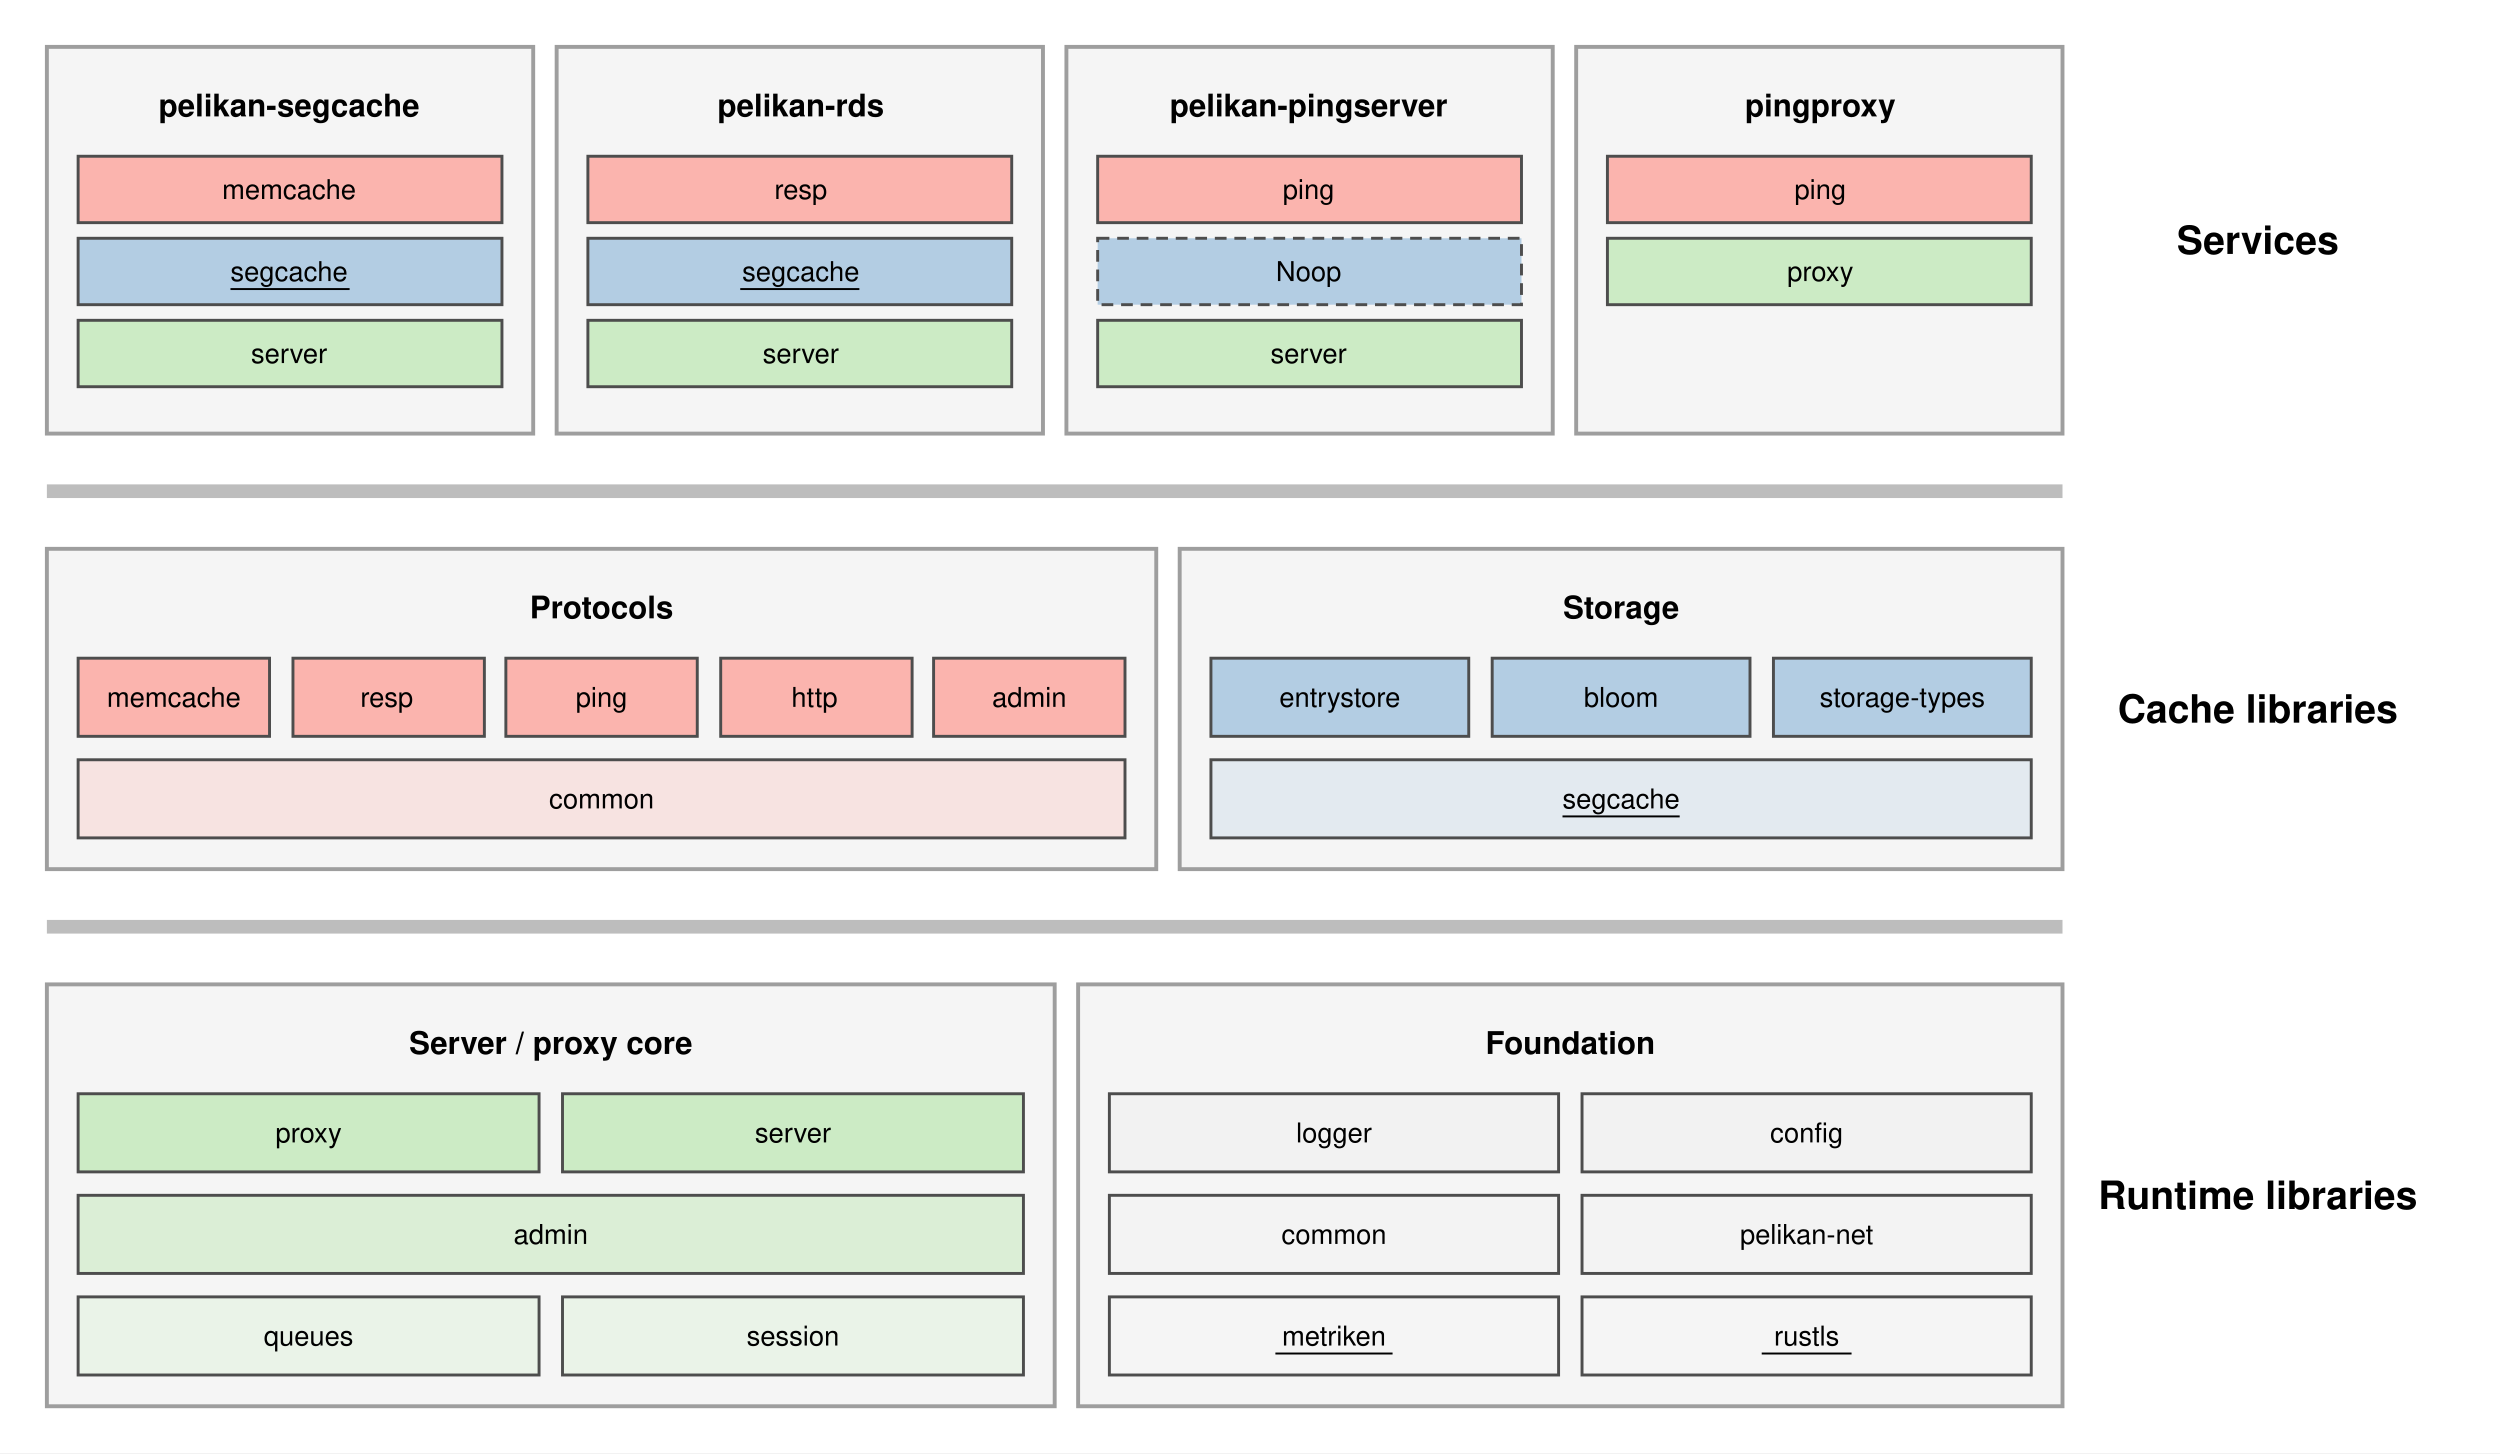
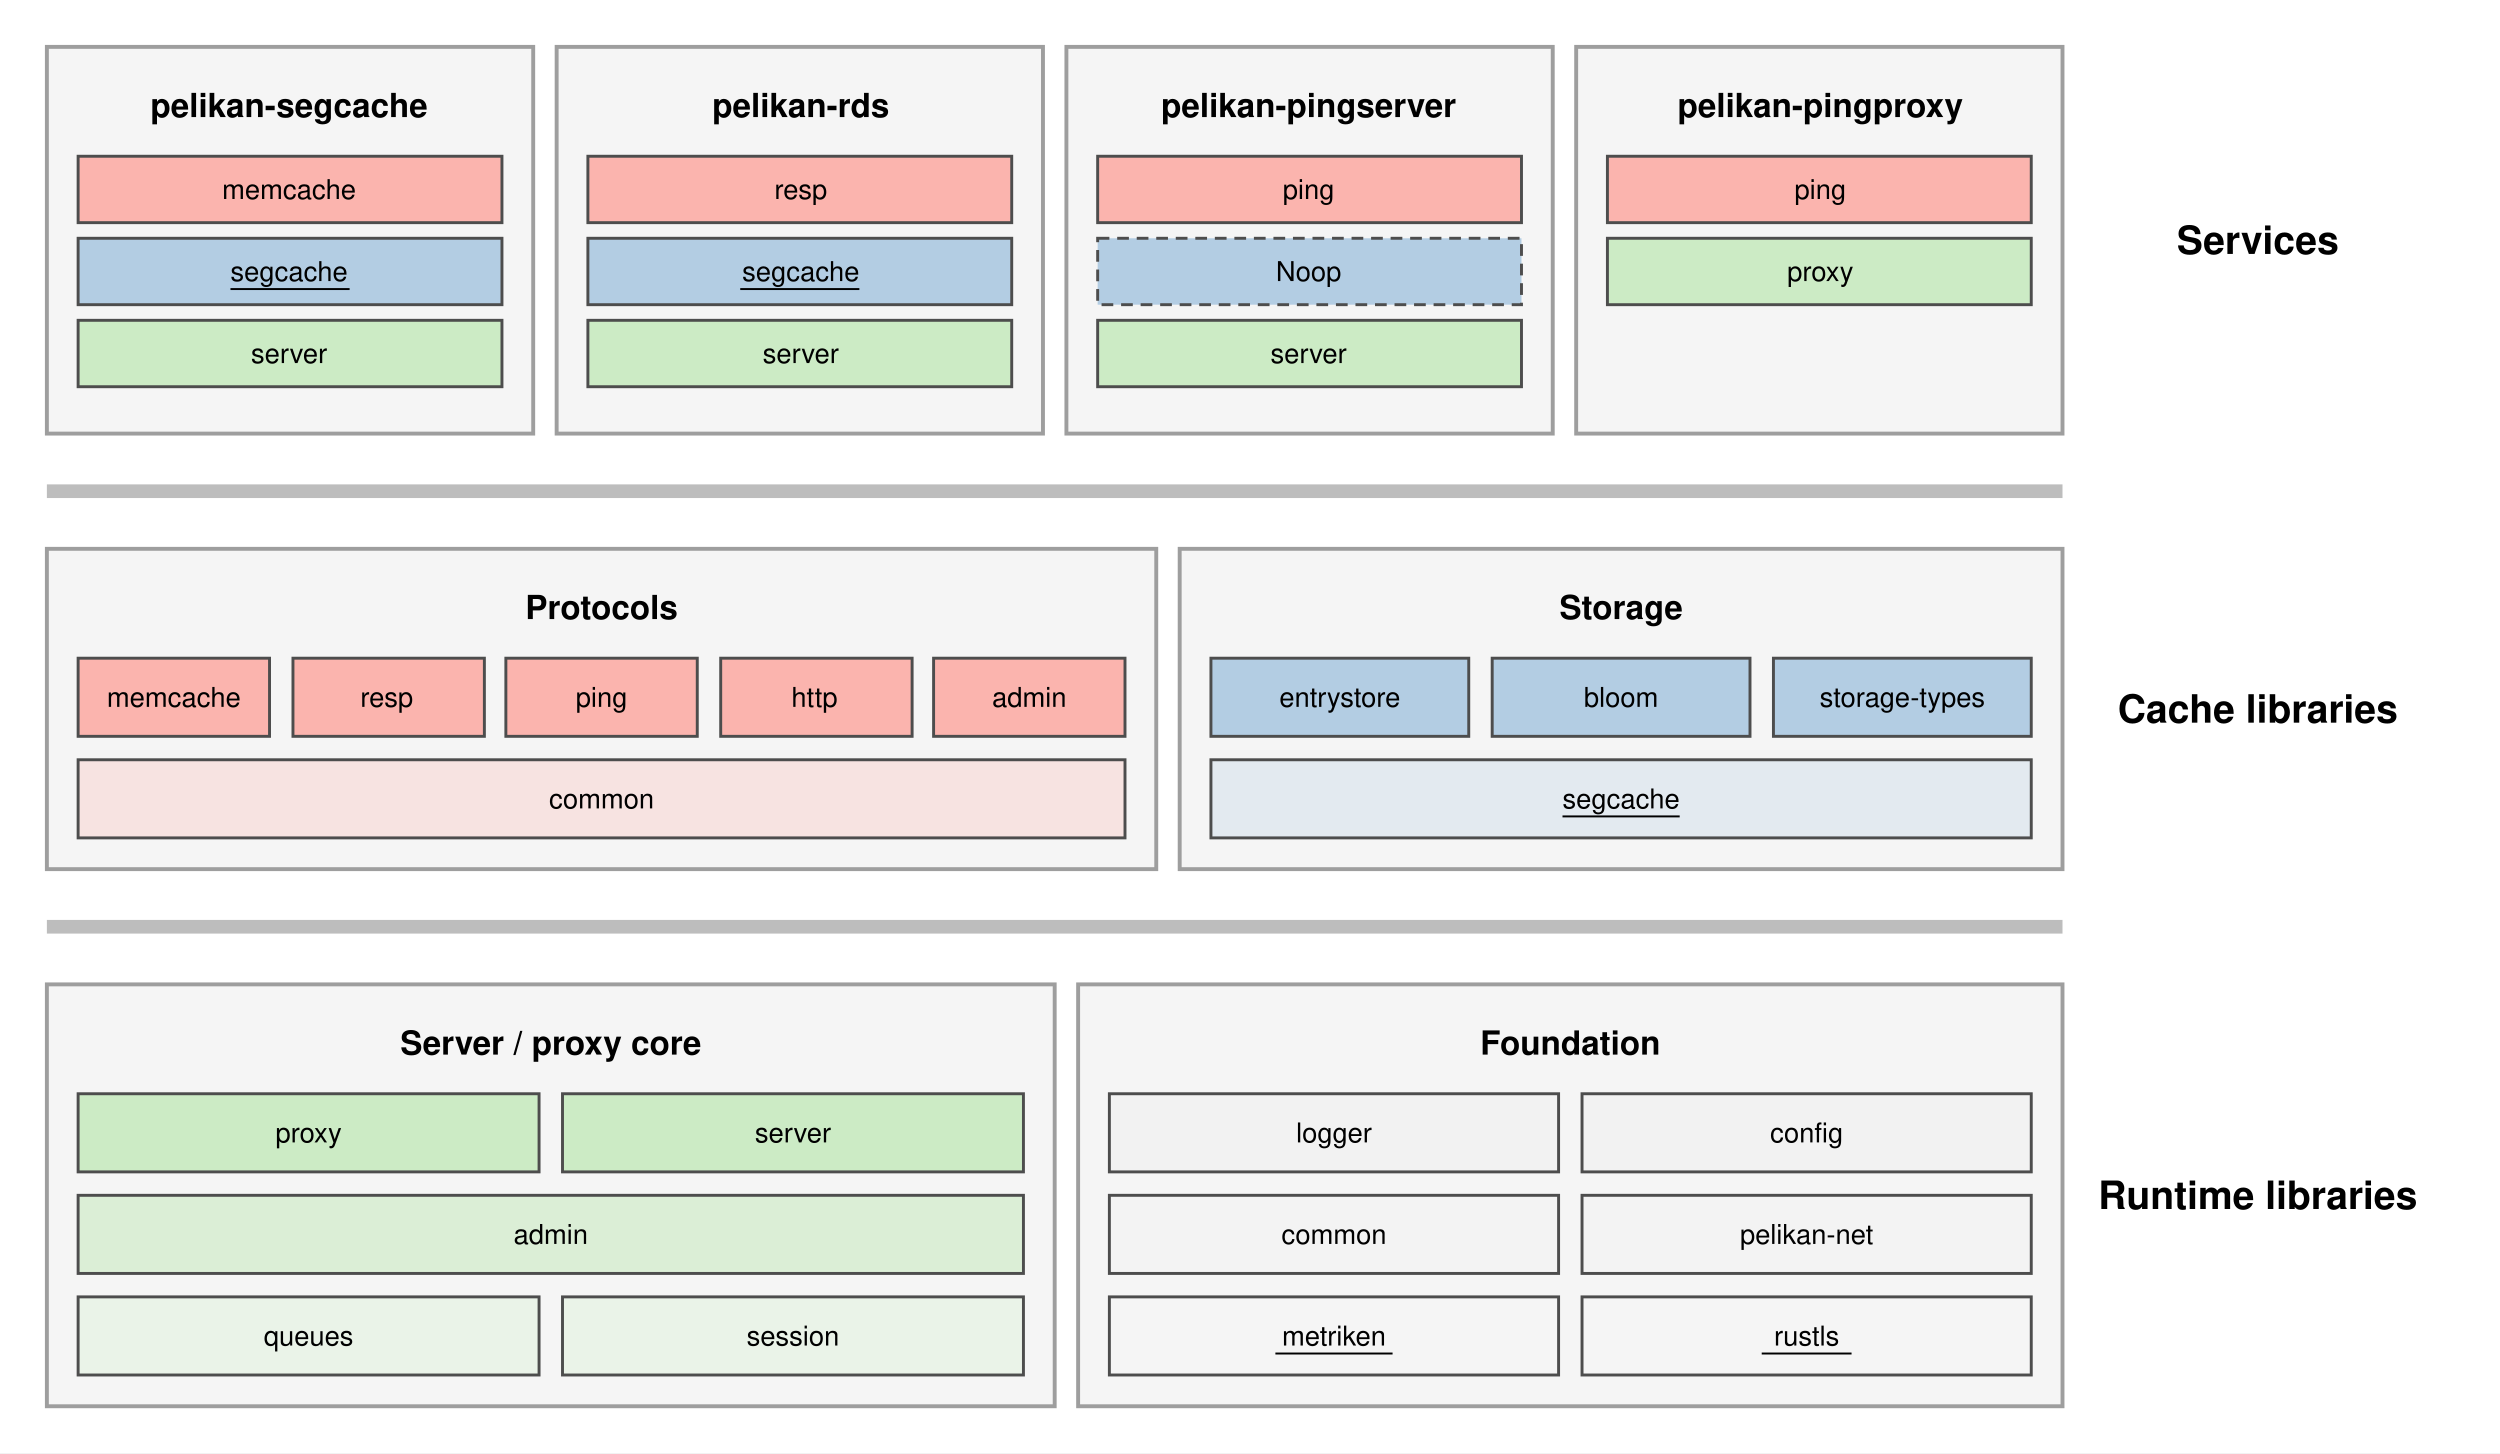
<svg xmlns="http://www.w3.org/2000/svg" width="1280" height="744" viewBox="0 0 1280 744">
  <rect width="100%" height="100%" fill="white" />
  <rect x="24" y="24" width="249" height="198" fill="#F5F5F5" stroke="#9E9E9E" stroke-width="2" rx="0" />
-   <text x="148" y="54" dy="0.35em" font-family="Helvetica, Arial, sans-serif" font-size="16" font-weight="bold" fill="#000" text-anchor="middle">pelikan-segcache</text>
+   <text x="148" y="54" dy="0.35em" font-family="Helvetica, Arial, sans-serif" font-size="17" font-weight="bold" fill="#000" text-anchor="middle">pelikan-segcache</text>
  <rect x="40" y="80" width="217" height="34" fill="#FBB4AE" stroke="#4D4D4D" stroke-width="1.5" rx="0" />
  <text x="148" y="97" dy="0.35em" font-family="Helvetica, Arial, sans-serif" font-size="14" font-weight="normal" fill="#000" text-anchor="middle">memcache</text>
  <rect x="40" y="122" width="217" height="34" fill="#B3CDE3" stroke="#4D4D4D" stroke-width="1.5" rx="0" />
  <a href="https://crates.io/crates/segcache" target="_blank">
    <text x="148" y="139" dy="0.35em" font-family="Helvetica, Arial, sans-serif" font-size="14" font-weight="normal" fill="#000" text-anchor="middle">segcache</text>
    <line x1="118" y1="148" x2="179" y2="148" stroke="#000" stroke-width="1" />
  </a>
  <rect x="40" y="164" width="217" height="34" fill="#CCEBC5" stroke="#4D4D4D" stroke-width="1.5" rx="0" />
  <text x="148" y="181" dy="0.35em" font-family="Helvetica, Arial, sans-serif" font-size="14" font-weight="normal" fill="#000" text-anchor="middle">server</text>
  <rect x="285" y="24" width="249" height="198" fill="#F5F5F5" stroke="#9E9E9E" stroke-width="2" rx="0" />
-   <text x="410" y="54" dy="0.35em" font-family="Helvetica, Arial, sans-serif" font-size="16" font-weight="bold" fill="#000" text-anchor="middle">pelikan-rds</text>
+   <text x="410" y="54" dy="0.35em" font-family="Helvetica, Arial, sans-serif" font-size="17" font-weight="bold" fill="#000" text-anchor="middle">pelikan-rds</text>
  <rect x="301" y="80" width="217" height="34" fill="#FBB4AE" stroke="#4D4D4D" stroke-width="1.5" rx="0" />
  <text x="410" y="97" dy="0.35em" font-family="Helvetica, Arial, sans-serif" font-size="14" font-weight="normal" fill="#000" text-anchor="middle">resp</text>
  <rect x="301" y="122" width="217" height="34" fill="#B3CDE3" stroke="#4D4D4D" stroke-width="1.5" rx="0" />
  <a href="https://crates.io/crates/segcache" target="_blank">
    <text x="410" y="139" dy="0.35em" font-family="Helvetica, Arial, sans-serif" font-size="14" font-weight="normal" fill="#000" text-anchor="middle">segcache</text>
    <line x1="379" y1="148" x2="440" y2="148" stroke="#000" stroke-width="1" />
  </a>
  <rect x="301" y="164" width="217" height="34" fill="#CCEBC5" stroke="#4D4D4D" stroke-width="1.5" rx="0" />
  <text x="410" y="181" dy="0.35em" font-family="Helvetica, Arial, sans-serif" font-size="14" font-weight="normal" fill="#000" text-anchor="middle">server</text>
  <rect x="546" y="24" width="249" height="198" fill="#F5F5F5" stroke="#9E9E9E" stroke-width="2" rx="0" />
-   <text x="670" y="54" dy="0.35em" font-family="Helvetica, Arial, sans-serif" font-size="16" font-weight="bold" fill="#000" text-anchor="middle">pelikan-pingserver</text>
+   <text x="670" y="54" dy="0.35em" font-family="Helvetica, Arial, sans-serif" font-size="17" font-weight="bold" fill="#000" text-anchor="middle">pelikan-pingserver</text>
  <rect x="562" y="80" width="217" height="34" fill="#FBB4AE" stroke="#4D4D4D" stroke-width="1.5" rx="0" />
  <text x="670" y="97" dy="0.35em" font-family="Helvetica, Arial, sans-serif" font-size="14" font-weight="normal" fill="#000" text-anchor="middle">ping</text>
  <rect x="562" y="122" width="217" height="34" fill="#B3CDE3" stroke="#4D4D4D" stroke-width="1.5" rx="0" stroke-dasharray="6,4" />
  <text x="670" y="139" dy="0.35em" font-family="Helvetica, Arial, sans-serif" font-size="14" font-weight="normal" fill="#000" text-anchor="middle">Noop</text>
  <rect x="562" y="164" width="217" height="34" fill="#CCEBC5" stroke="#4D4D4D" stroke-width="1.5" rx="0" />
  <text x="670" y="181" dy="0.35em" font-family="Helvetica, Arial, sans-serif" font-size="14" font-weight="normal" fill="#000" text-anchor="middle">server</text>
  <rect x="807" y="24" width="249" height="198" fill="#F5F5F5" stroke="#9E9E9E" stroke-width="2" rx="0" />
-   <text x="932" y="54" dy="0.35em" font-family="Helvetica, Arial, sans-serif" font-size="16" font-weight="bold" fill="#000" text-anchor="middle">pingproxy</text>
+   <text x="932" y="54" dy="0.35em" font-family="Helvetica, Arial, sans-serif" font-size="17" font-weight="bold" fill="#000" text-anchor="middle">pelikan-pingproxy</text>
  <rect x="823" y="80" width="217" height="34" fill="#FBB4AE" stroke="#4D4D4D" stroke-width="1.5" rx="0" />
  <text x="932" y="97" dy="0.35em" font-family="Helvetica, Arial, sans-serif" font-size="14" font-weight="normal" fill="#000" text-anchor="middle">ping</text>
  <rect x="823" y="122" width="217" height="34" fill="#CCEBC5" stroke="#4D4D4D" stroke-width="1.5" rx="0" />
  <text x="932" y="139" dy="0.35em" font-family="Helvetica, Arial, sans-serif" font-size="14" font-weight="normal" fill="#000" text-anchor="middle">proxy</text>
  <text x="1156" y="123" dy="0.35em" font-family="Helvetica, Arial, sans-serif" font-size="20" font-weight="bold" fill="#000" text-anchor="middle">Services</text>
  <rect x="24" y="248" width="1032" height="7" fill="#BDBDBD" stroke="none" stroke-width="0" rx="0" />
  <rect x="24" y="281" width="568" height="164" fill="#F5F5F5" stroke="#9E9E9E" stroke-width="2" rx="0" />
-   <text x="308" y="311" dy="0.35em" font-family="Helvetica, Arial, sans-serif" font-size="16" font-weight="bold" fill="#000" text-anchor="middle">Protocols</text>
+   <text x="308" y="311" dy="0.35em" font-family="Helvetica, Arial, sans-serif" font-size="17" font-weight="bold" fill="#000" text-anchor="middle">Protocols</text>
  <rect x="40" y="337" width="98" height="40" fill="#FBB4AE" stroke="#4D4D4D" stroke-width="1.5" rx="0" />
  <text x="89" y="357" dy="0.35em" font-family="Helvetica, Arial, sans-serif" font-size="14" font-weight="normal" fill="#000" text-anchor="middle">memcache</text>
  <rect x="150" y="337" width="98" height="40" fill="#FBB4AE" stroke="#4D4D4D" stroke-width="1.5" rx="0" />
  <text x="198" y="357" dy="0.35em" font-family="Helvetica, Arial, sans-serif" font-size="14" font-weight="normal" fill="#000" text-anchor="middle">resp</text>
  <rect x="259" y="337" width="98" height="40" fill="#FBB4AE" stroke="#4D4D4D" stroke-width="1.5" rx="0" />
  <text x="308" y="357" dy="0.35em" font-family="Helvetica, Arial, sans-serif" font-size="14" font-weight="normal" fill="#000" text-anchor="middle">ping</text>
  <rect x="369" y="337" width="98" height="40" fill="#FBB4AE" stroke="#4D4D4D" stroke-width="1.5" rx="0" />
  <text x="417" y="357" dy="0.35em" font-family="Helvetica, Arial, sans-serif" font-size="14" font-weight="normal" fill="#000" text-anchor="middle">http</text>
  <rect x="478" y="337" width="98" height="40" fill="#FBB4AE" stroke="#4D4D4D" stroke-width="1.5" rx="0" />
  <text x="527" y="357" dy="0.35em" font-family="Helvetica, Arial, sans-serif" font-size="14" font-weight="normal" fill="#000" text-anchor="middle">admin</text>
  <rect x="40" y="389" width="536" height="40" fill="#FBB4AE" stroke="#4D4D4D" stroke-width="1.5" rx="0" fill-opacity="0.28" />
  <text x="308" y="409" dy="0.35em" font-family="Helvetica, Arial, sans-serif" font-size="14" font-weight="normal" fill="#000" text-anchor="middle">common</text>
  <rect x="604" y="281" width="452" height="164" fill="#F5F5F5" stroke="#9E9E9E" stroke-width="2" rx="0" />
-   <text x="830" y="311" dy="0.35em" font-family="Helvetica, Arial, sans-serif" font-size="16" font-weight="bold" fill="#000" text-anchor="middle">Storage</text>
+   <text x="830" y="311" dy="0.35em" font-family="Helvetica, Arial, sans-serif" font-size="17" font-weight="bold" fill="#000" text-anchor="middle">Storage</text>
  <rect x="620" y="337" width="132" height="40" fill="#B3CDE3" stroke="#4D4D4D" stroke-width="1.5" rx="0" />
  <text x="686" y="357" dy="0.35em" font-family="Helvetica, Arial, sans-serif" font-size="14" font-weight="normal" fill="#000" text-anchor="middle">entrystore</text>
  <rect x="764" y="337" width="132" height="40" fill="#B3CDE3" stroke="#4D4D4D" stroke-width="1.5" rx="0" />
  <text x="830" y="357" dy="0.35em" font-family="Helvetica, Arial, sans-serif" font-size="14" font-weight="normal" fill="#000" text-anchor="middle">bloom</text>
  <rect x="908" y="337" width="132" height="40" fill="#B3CDE3" stroke="#4D4D4D" stroke-width="1.5" rx="0" />
  <text x="974" y="357" dy="0.35em" font-family="Helvetica, Arial, sans-serif" font-size="14" font-weight="normal" fill="#000" text-anchor="middle">storage-types</text>
  <rect x="620" y="389" width="420" height="40" fill="#B3CDE3" stroke="#4D4D4D" stroke-width="1.5" rx="0" fill-opacity="0.28" />
  <a href="https://crates.io/crates/segcache" target="_blank">
    <text x="830" y="409" dy="0.35em" font-family="Helvetica, Arial, sans-serif" font-size="14" font-weight="normal" fill="#000" text-anchor="middle">segcache</text>
    <line x1="800" y1="418" x2="860" y2="418" stroke="#000" stroke-width="1" />
  </a>
  <text x="1156" y="363" dy="0.35em" font-family="Helvetica, Arial, sans-serif" font-size="20" font-weight="bold" fill="#000" text-anchor="middle">Cache libraries</text>
  <rect x="24" y="471" width="1032" height="7" fill="#BDBDBD" stroke="none" stroke-width="0" rx="0" />
  <rect x="24" y="504" width="516" height="216" fill="#F5F5F5" stroke="#9E9E9E" stroke-width="2" rx="0" />
-   <text x="282" y="534" dy="0.35em" font-family="Helvetica, Arial, sans-serif" font-size="16" font-weight="bold" fill="#000" text-anchor="middle">Server / proxy core</text>
+   <text x="282" y="534" dy="0.35em" font-family="Helvetica, Arial, sans-serif" font-size="17" font-weight="bold" fill="#000" text-anchor="middle">Server / proxy core</text>
  <rect x="40" y="560" width="236" height="40" fill="#CCEBC5" stroke="#4D4D4D" stroke-width="1.5" rx="0" />
  <text x="158" y="580" dy="0.35em" font-family="Helvetica, Arial, sans-serif" font-size="14" font-weight="normal" fill="#000" text-anchor="middle">proxy</text>
  <rect x="288" y="560" width="236" height="40" fill="#CCEBC5" stroke="#4D4D4D" stroke-width="1.5" rx="0" />
  <text x="406" y="580" dy="0.35em" font-family="Helvetica, Arial, sans-serif" font-size="14" font-weight="normal" fill="#000" text-anchor="middle">server</text>
  <rect x="40" y="612" width="484" height="40" fill="#CCEBC5" stroke="#4D4D4D" stroke-width="1.5" rx="0" fill-opacity="0.64" />
  <text x="282" y="632" dy="0.35em" font-family="Helvetica, Arial, sans-serif" font-size="14" font-weight="normal" fill="#000" text-anchor="middle">admin</text>
  <rect x="40" y="664" width="236" height="40" fill="#CCEBC5" stroke="#4D4D4D" stroke-width="1.5" rx="0" fill-opacity="0.28" />
  <text x="158" y="684" dy="0.35em" font-family="Helvetica, Arial, sans-serif" font-size="14" font-weight="normal" fill="#000" text-anchor="middle">queues</text>
  <rect x="288" y="664" width="236" height="40" fill="#CCEBC5" stroke="#4D4D4D" stroke-width="1.5" rx="0" fill-opacity="0.28" />
  <text x="406" y="684" dy="0.35em" font-family="Helvetica, Arial, sans-serif" font-size="14" font-weight="normal" fill="#000" text-anchor="middle">session</text>
  <rect x="552" y="504" width="504" height="216" fill="#F5F5F5" stroke="#9E9E9E" stroke-width="2" rx="0" />
-   <text x="804" y="534" dy="0.35em" font-family="Helvetica, Arial, sans-serif" font-size="16" font-weight="bold" fill="#000" text-anchor="middle">Foundation</text>
+   <text x="804" y="534" dy="0.35em" font-family="Helvetica, Arial, sans-serif" font-size="17" font-weight="bold" fill="#000" text-anchor="middle">Foundation</text>
  <rect x="568" y="560" width="230" height="40" fill="#F2F2F2" stroke="#4D4D4D" stroke-width="1.5" rx="0" />
  <text x="683" y="580" dy="0.35em" font-family="Helvetica, Arial, sans-serif" font-size="14" font-weight="normal" fill="#000" text-anchor="middle">logger</text>
  <rect x="810" y="560" width="230" height="40" fill="#F2F2F2" stroke="#4D4D4D" stroke-width="1.5" rx="0" />
  <text x="925" y="580" dy="0.35em" font-family="Helvetica, Arial, sans-serif" font-size="14" font-weight="normal" fill="#000" text-anchor="middle">config</text>
  <rect x="568" y="612" width="230" height="40" fill="#F2F2F2" stroke="#4D4D4D" stroke-width="1.5" rx="0" fill-opacity="0.64" />
  <text x="683" y="632" dy="0.35em" font-family="Helvetica, Arial, sans-serif" font-size="14" font-weight="normal" fill="#000" text-anchor="middle">common</text>
  <rect x="810" y="612" width="230" height="40" fill="#F2F2F2" stroke="#4D4D4D" stroke-width="1.5" rx="0" fill-opacity="0.64" />
  <text x="925" y="632" dy="0.35em" font-family="Helvetica, Arial, sans-serif" font-size="14" font-weight="normal" fill="#000" text-anchor="middle">pelikan-net</text>
  <rect x="568" y="664" width="230" height="40" fill="#F2F2F2" stroke="#4D4D4D" stroke-width="1.5" rx="0" fill-opacity="0.28" />
  <a href="https://crates.io/crates/metriken" target="_blank">
    <text x="683" y="684" dy="0.35em" font-family="Helvetica, Arial, sans-serif" font-size="14" font-weight="normal" fill="#000" text-anchor="middle">metriken</text>
    <line x1="653" y1="693" x2="713" y2="693" stroke="#000" stroke-width="1" />
  </a>
  <rect x="810" y="664" width="230" height="40" fill="#F2F2F2" stroke="#4D4D4D" stroke-width="1.5" rx="0" fill-opacity="0.28" />
  <a href="https://crates.io/crates/rustls" target="_blank">
    <text x="925" y="684" dy="0.35em" font-family="Helvetica, Arial, sans-serif" font-size="14" font-weight="normal" fill="#000" text-anchor="middle">rustls</text>
    <line x1="902" y1="693" x2="948" y2="693" stroke="#000" stroke-width="1" />
  </a>
  <text x="1156" y="612" dy="0.35em" font-family="Helvetica, Arial, sans-serif" font-size="20" font-weight="bold" fill="#000" text-anchor="middle">Runtime libraries</text>
</svg>
